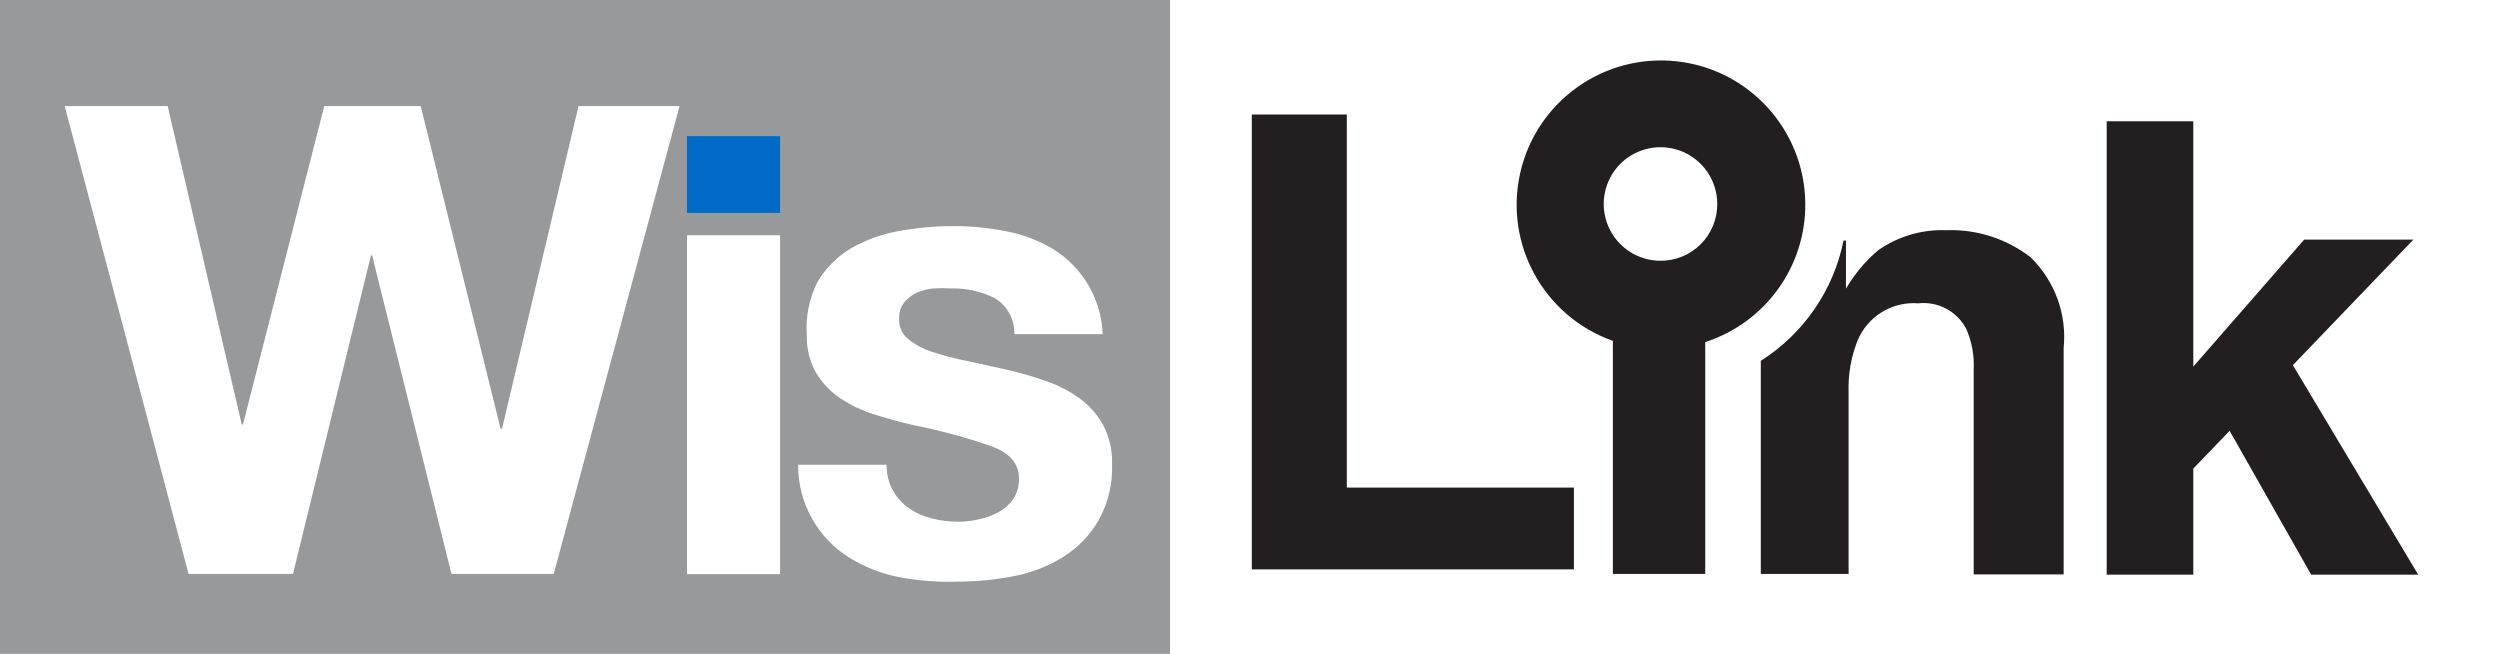
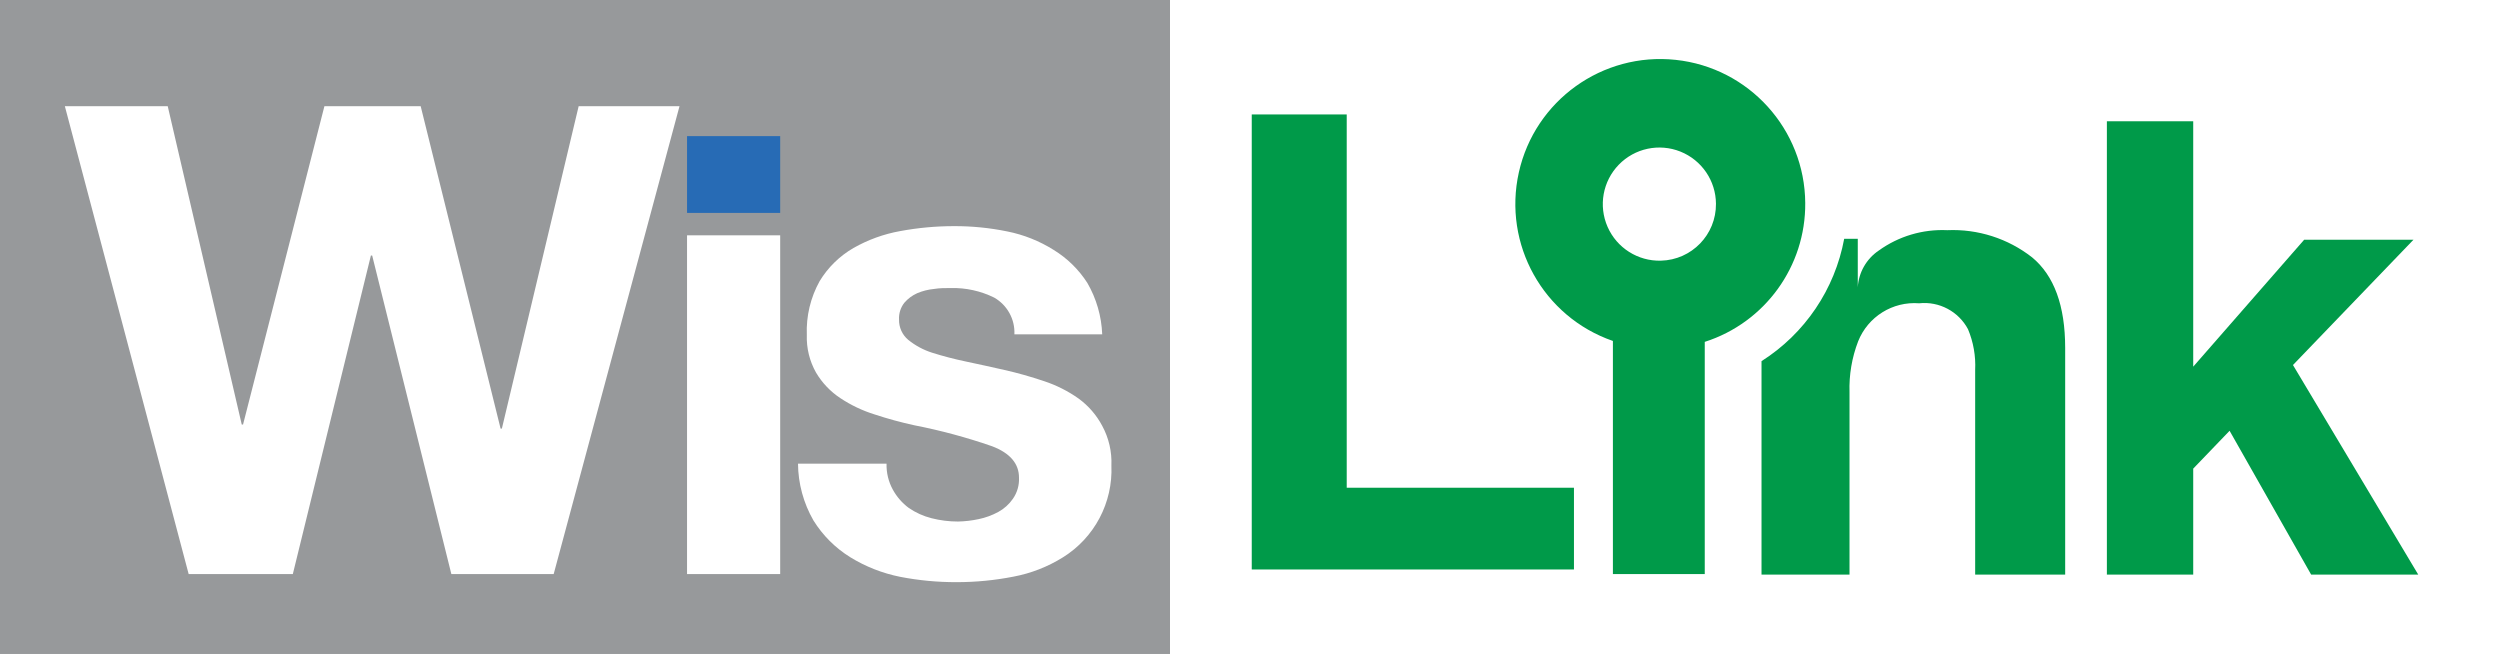
- <svg xmlns="http://www.w3.org/2000/svg" viewBox="0 0 103.93 27.18">
+ <svg xmlns="http://www.w3.org/2000/svg" viewBox="0 0 136.09 35.6">
  <defs>
-     <style>.cls-1{fill:#97999b;}.cls-2{fill:#fff;}.cls-3{fill:#006ac6;}.cls-4{fill:#231f20;}</style>
+     <style>.cls-1{fill:#97999b;}.cls-2{fill:#fff;}.cls-3{fill:#276bb5;}.cls-4{fill:#009a49;}</style>
  </defs>
  <g id="Layer_2" data-name="Layer 2">
    <g id="Layer_1-2" data-name="Layer 1">
-       <rect class="cls-1" width="48.64" height="27.18" />
-       <rect class="cls-2" x="48.64" width="55.29" height="27.18" />
-       <path class="cls-2" d="M41.21,18.55A23.53,23.53,0,0,0,38,17.68c-.57-.13-1.11-.28-1.65-.45a5.56,5.56,0,0,1-1.43-.68,3.4,3.4,0,0,1-1-1.06,3.07,3.07,0,0,1-.38-1.57A4.25,4.25,0,0,1,34,11.69a4,4,0,0,1,1.4-1.38,6.16,6.16,0,0,1,2-.71,12.58,12.58,0,0,1,2.23-.2,10.86,10.86,0,0,1,2.22.22,5.81,5.81,0,0,1,1.92.73,4.34,4.34,0,0,1,2.07,3.54H42.17a1.69,1.69,0,0,0-.84-1.51,3.92,3.92,0,0,0-1.8-.39,6.08,6.08,0,0,0-.71,0,2.18,2.18,0,0,0-.69.17,1.41,1.41,0,0,0-.53.4,1,1,0,0,0-.22.69,1,1,0,0,0,.38.85,3,3,0,0,0,1,.53,11.88,11.88,0,0,0,1.41.37l1.6.35a14.3,14.3,0,0,1,1.65.47,5.19,5.19,0,0,1,1.43.72,3.45,3.45,0,0,1,1,1.11,3.25,3.25,0,0,1,.38,1.65,4.42,4.42,0,0,1-.56,2.33,4.37,4.37,0,0,1-1.45,1.51,6,6,0,0,1-2.06.81,12.34,12.34,0,0,1-2.36.23A11.21,11.21,0,0,1,37.41,24a6.24,6.24,0,0,1-2.09-.81,4.51,4.51,0,0,1-2.14-3.87h3.68a2.12,2.12,0,0,0,.26,1.07,2.17,2.17,0,0,0,.67.74,2.78,2.78,0,0,0,.94.42,4.42,4.42,0,0,0,1.1.14,3.79,3.79,0,0,0,.86-.1,2.77,2.77,0,0,0,.82-.3,1.75,1.75,0,0,0,.61-.54,1.46,1.46,0,0,0,.24-.86C42.36,19.28,42,18.84,41.21,18.55Z" />
-       <rect class="cls-3" x="28.56" y="5.66" width="3.87" height="3.19" />
-       <rect class="cls-2" x="28.56" y="9.78" width="3.87" height="14.09" />
-       <polygon class="cls-2" points="6.97 4.41 10.05 17.65 10.1 17.65 13.48 4.41 17.49 4.41 20.81 17.82 20.87 17.82 24.05 4.41 28.25 4.41 23.02 23.86 18.77 23.86 15.47 10.62 15.42 10.62 12.18 23.86 7.84 23.86 2.69 4.41 6.97 4.41" />
-       <polygon class="cls-4" points="55.99 4.76 52.04 4.76 52.04 23.67 65.43 23.67 65.43 20.27 55.99 20.27 55.99 4.76" />
-       <polygon class="cls-4" points="95.32 15.18 100.33 9.96 95.79 9.96 91.18 15.24 91.18 5.04 87.58 5.04 87.58 23.89 91.18 23.89 91.18 19.48 92.69 17.91 96.08 23.89 100.53 23.89 95.32 15.18" />
-       <path class="cls-4" d="M80.92,9.57a4.63,4.63,0,0,0-2.85.84A6.27,6.27,0,0,0,76.74,12v-2h-.1A7.73,7.73,0,0,1,73.2,15v8.86h3.65V16.32a5.37,5.37,0,0,1,.36-2.13,2.52,2.52,0,0,1,2.54-1.58,2,2,0,0,1,2,1.08,3.79,3.79,0,0,1,.3,1.69v8.5h3.74V14.47a4.62,4.62,0,0,0-1.37-3.77A5.4,5.4,0,0,0,80.92,9.57Z" />
-       <path class="cls-4" d="M75.05,8.44a6,6,0,1,0-8,5.73v9.69h3.84V14.22A6,6,0,0,0,75.05,8.44Zm-6,2.4a2.36,2.36,0,1,1,2.34-2.37A2.35,2.35,0,0,1,69,10.84Z" />
+       <rect class="cls-1" width="63.69" height="35.6" />
+       <rect class="cls-2" x="63.69" width="72.4" height="35.6" />
+       <path class="cls-2" d="M54,24.29a31.08,31.08,0,0,0-4.23-1.14,21.42,21.42,0,0,1-2.16-.59,7.3,7.3,0,0,1-1.87-.89,4.28,4.28,0,0,1-1.32-1.39,3.9,3.9,0,0,1-.5-2.05,5.57,5.57,0,0,1,.7-2.93,5.2,5.2,0,0,1,1.84-1.8A8,8,0,0,1,49,12.58a16.05,16.05,0,0,1,2.93-.27,14.22,14.22,0,0,1,2.91.29,7.51,7.51,0,0,1,2.51,1,5.75,5.75,0,0,1,1.84,1.8A6.05,6.05,0,0,1,60,18.2H55.22a2.19,2.19,0,0,0-1.1-2,5.06,5.06,0,0,0-2.36-.52c-.31,0-.62,0-.92.05a3.12,3.12,0,0,0-.91.23,2,2,0,0,0-.7.52,1.36,1.36,0,0,0-.29.91,1.4,1.4,0,0,0,.5,1.11,4,4,0,0,0,1.3.7c.6.19,1.22.35,1.84.48s1.39.3,2.1.46,1.45.37,2.16.61a7.08,7.08,0,0,1,1.88.95A4.37,4.37,0,0,1,60,23.18a4.15,4.15,0,0,1,.5,2.16,5.6,5.6,0,0,1-2.64,5,7.82,7.82,0,0,1-2.69,1.05,16,16,0,0,1-3.09.3A15.86,15.86,0,0,1,49,31.4a8.31,8.31,0,0,1-2.72-1.07,6.21,6.21,0,0,1-2-2,6.31,6.31,0,0,1-.84-3.09h4.82a2.78,2.78,0,0,0,.34,1.41,3.08,3.08,0,0,0,.87,1,3.85,3.85,0,0,0,1.24.56,5.8,5.8,0,0,0,1.44.18,5.91,5.91,0,0,0,1.12-.13,3.91,3.91,0,0,0,1.07-.39,2.31,2.31,0,0,0,.8-.72A1.86,1.86,0,0,0,55.47,26C55.47,25.25,55,24.67,54,24.29Z" />
+       <rect class="cls-3" x="37.4" y="7.41" width="5.07" height="4.18" />
+       <rect class="cls-2" x="37.4" y="12.81" width="5.07" height="18.44" />
+       <polygon class="cls-2" points="9.13 5.78 13.16 23.11 13.23 23.11 17.66 5.78 22.9 5.78 27.25 23.33 27.32 23.33 31.5 5.78 36.99 5.78 30.14 31.25 24.57 31.25 20.26 13.91 20.19 13.91 15.94 31.25 10.27 31.25 3.53 5.78 9.13 5.78" />
+       <polygon class="cls-4" points="73.31 6.23 68.14 6.23 68.14 31 85.68 31 85.68 26.55 73.31 26.55 73.31 6.23" />
+       <polygon class="cls-4" points="124.82 19.87 131.38 13.05 125.43 13.05 119.39 19.96 119.39 6.6 114.69 6.6 114.69 31.28 119.39 31.28 119.39 25.51 121.37 23.45 125.81 31.28 131.64 31.28 124.82 19.87" />
+       <path class="cls-4" d="M106,12.53a5.91,5.91,0,0,0-3.73,1.11,2.6,2.6,0,0,0-1.14,2V13h-.74a10.06,10.06,0,0,1-4.5,6.66V31.28h4.79V21.36a7.11,7.11,0,0,1,.47-2.78,3.3,3.3,0,0,1,3.32-2.07,2.69,2.69,0,0,1,2.66,1.41,5.11,5.11,0,0,1,.39,2.22V31.28h4.9V18.94q0-3.44-1.8-4.93A7,7,0,0,0,106,12.53Z" />
+       <path class="cls-4" d="M98.27,11.05A7.89,7.89,0,1,0,87.8,18.56V31.25h5V18.61A7.87,7.87,0,0,0,98.27,11.05Zm-7.86,3.14a3.08,3.08,0,1,1,3-3.1h0A3.07,3.07,0,0,1,90.41,14.19Z" />
    </g>
  </g>
</svg>
